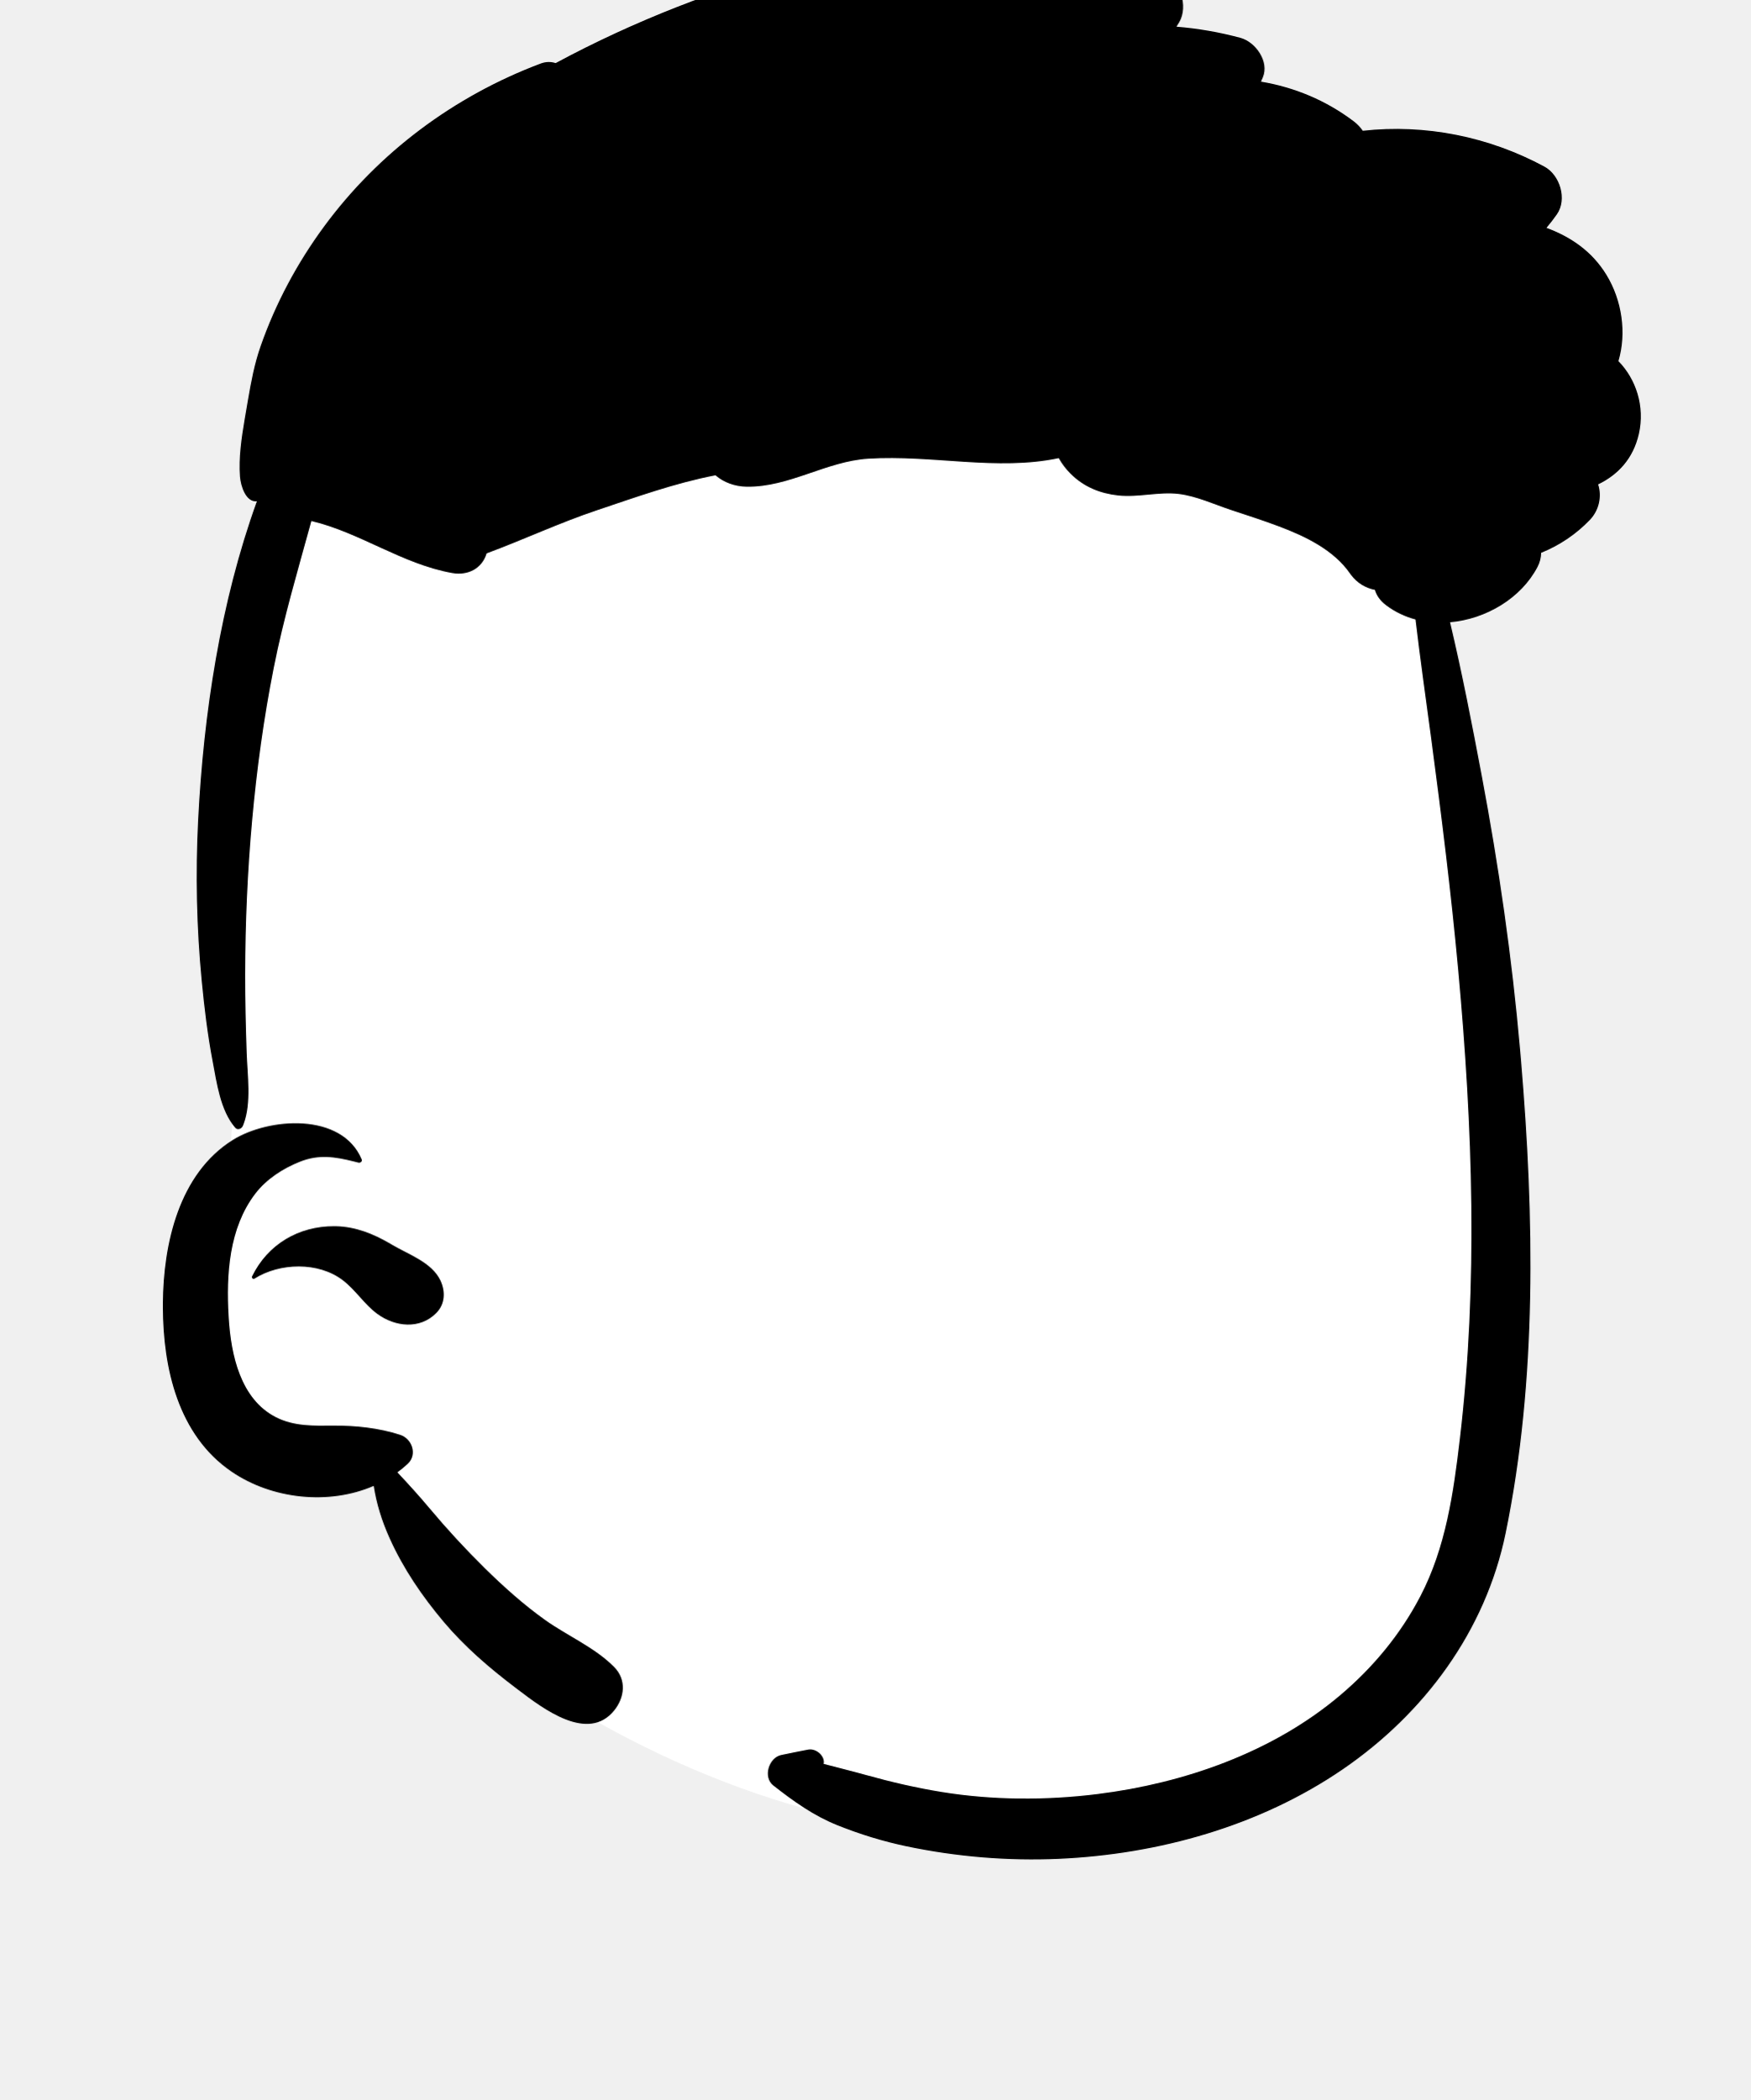
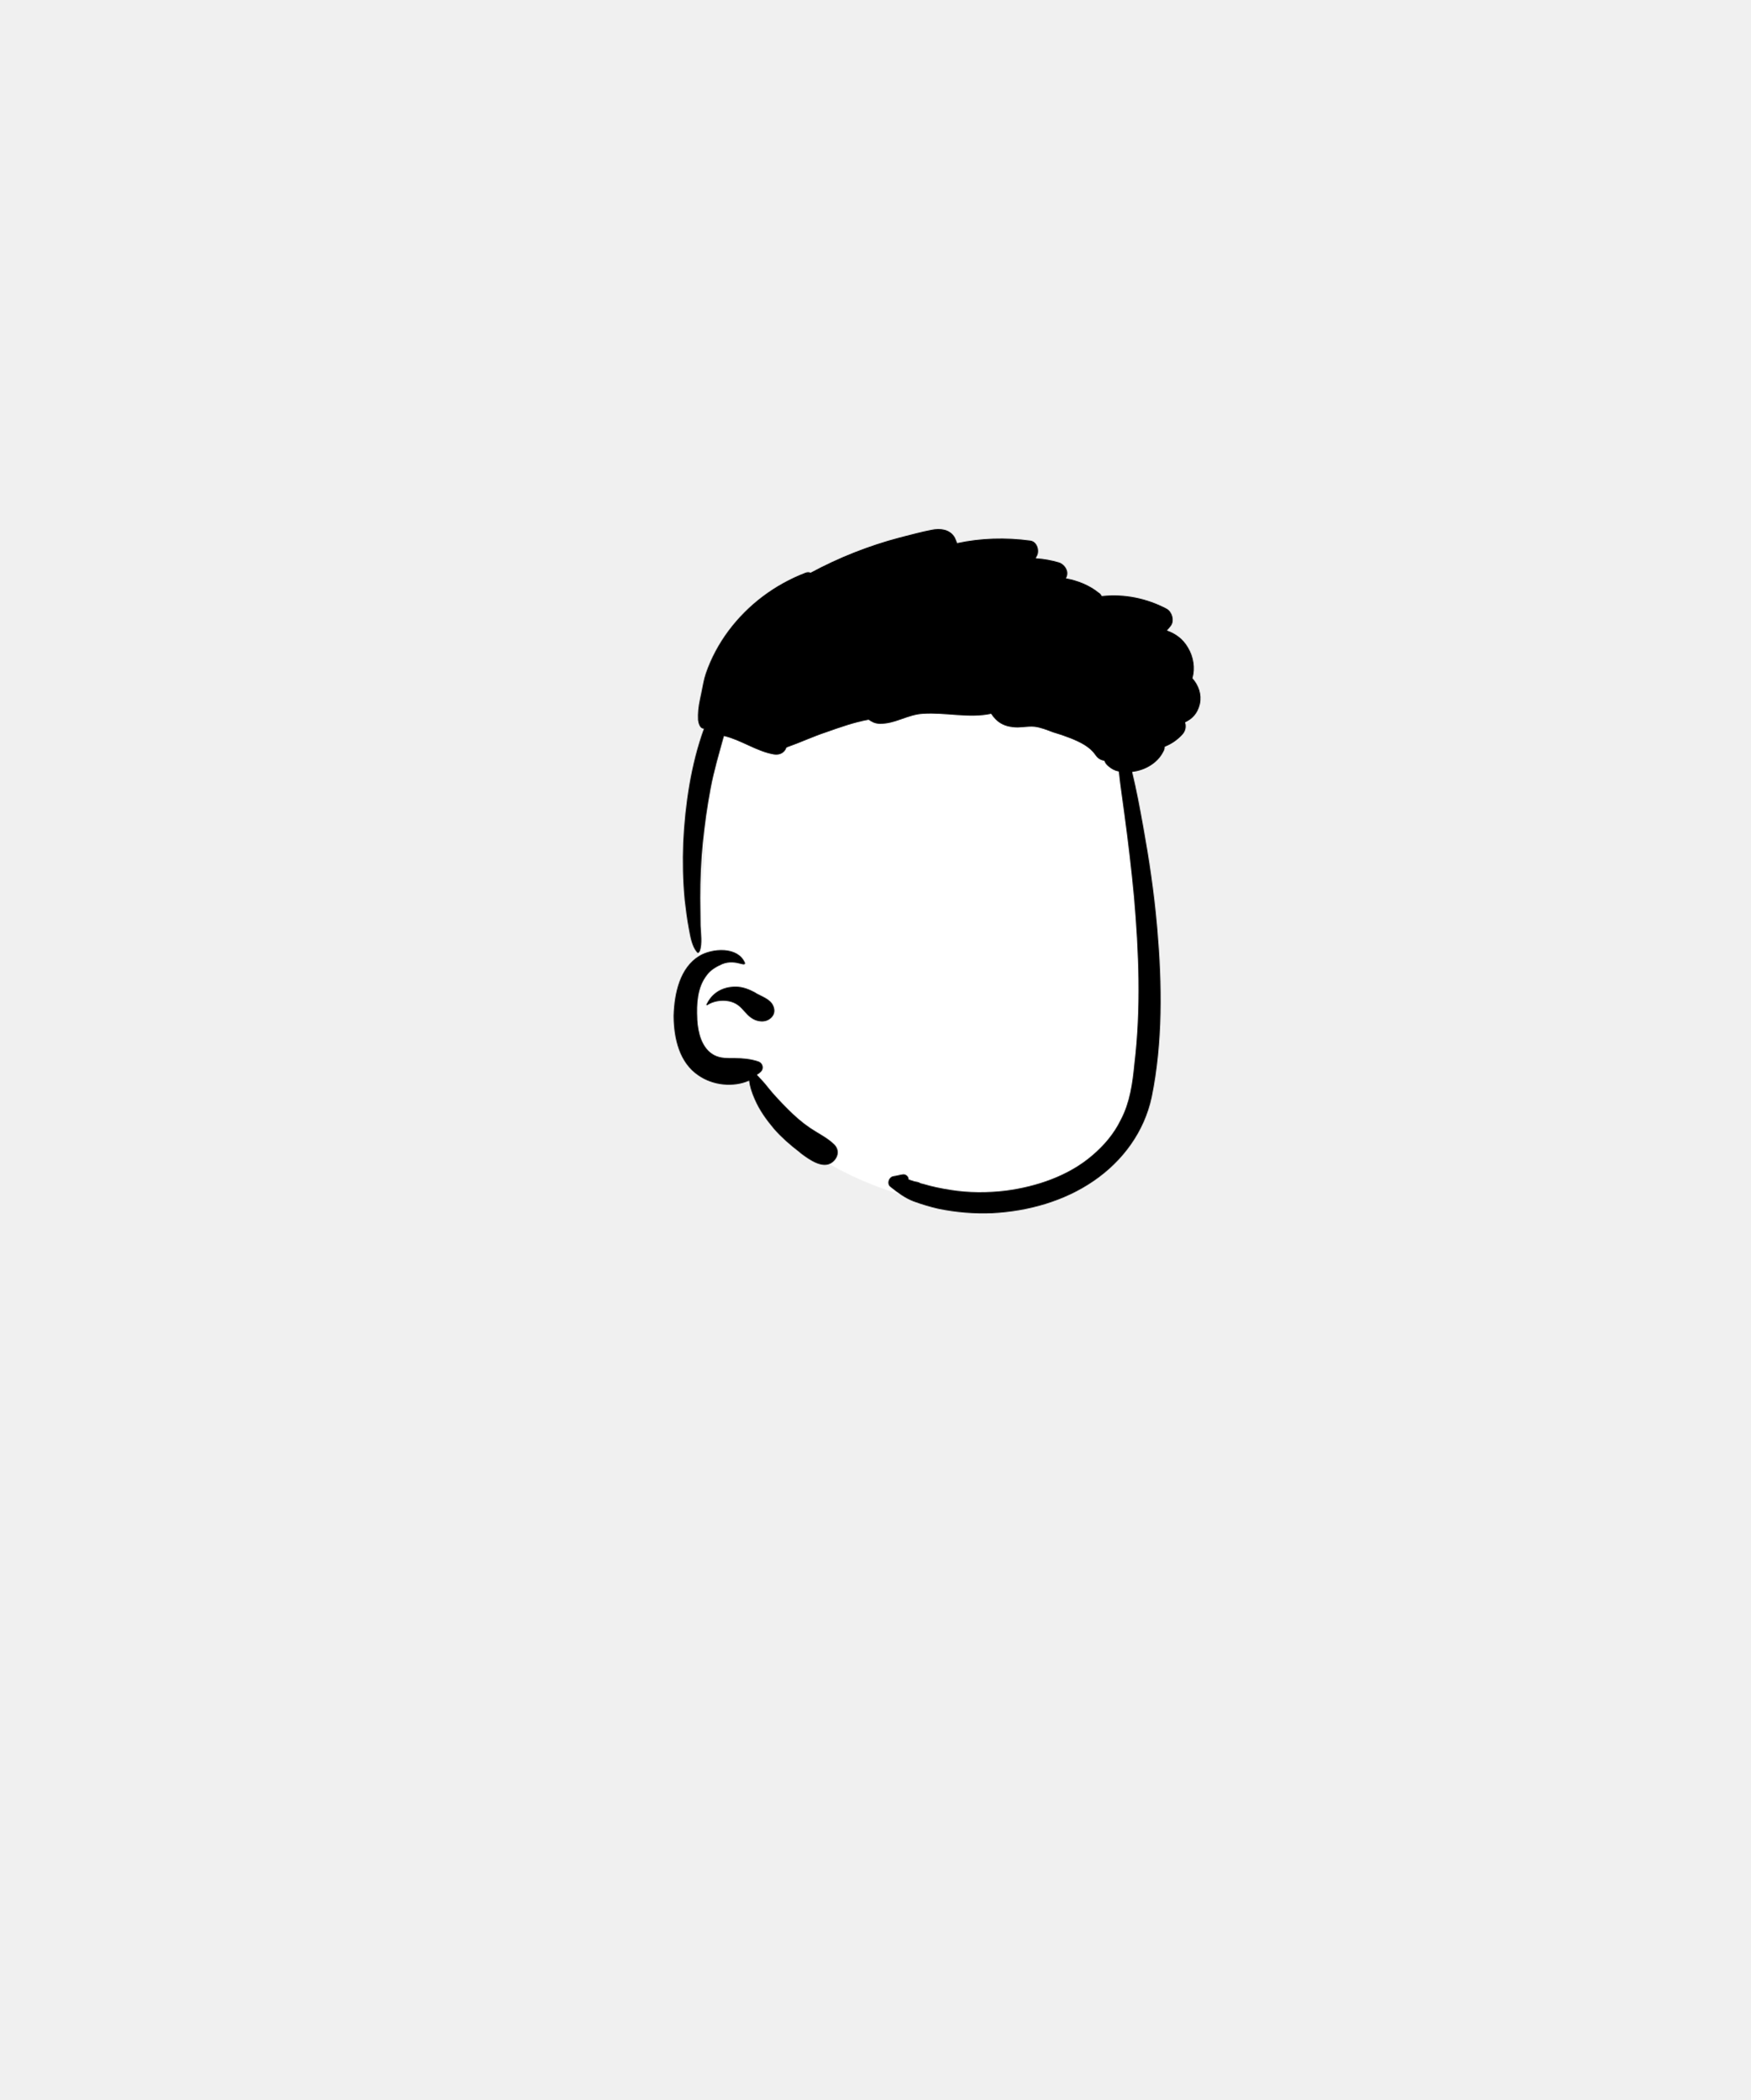
- <svg xmlns="http://www.w3.org/2000/svg" width="473px" height="567px" viewBox="0 0 473 567" version="1.1">
-   <g id="head/mono/Shaved-2" stroke="none" stroke-width="1" fill="none" fill-rule="evenodd">
-     <path d="M388.417,151.809 C381.339,126.313 382.351,123.555 371.802,99.202 C336.822,28.452 103.063,52.141 79.206,122.765 C66.264,161.079 69.304,215.038 65.935,248.261 C64.904,265.876 63.891,283.492 62.842,301.105 C62.48,307.188 62.113,313.27 61.74,319.352 C61.013,331.192 60.306,343.032 59.646,354.876 C55.251,391.362 73.587,395.073 105.038,393.993 C113.353,414.054 126.82,430.8 143.455,444.425 C139.44,455.347 154,461.001 161.854,465.368 C204.587,489.228 257.078,503.783 304.411,490.366 C318.319,486.424 375.753,472.771 393.412,430.505 C402.084,409.749 419.713,302.264 396.465,205.576 L388.417,151.809 Z" id="🎨-Background" fill="#FFFFFF" />
-     <path d="M239.001,-14.494 C245.61,-15.663 253.001,-15.213 256.79,-8.723 C257.61,-7.324 258.13,-5.913 258.38,-4.523 C276.44,-8.583 295.19,-9.023 313.64,-6.363 C319.14,-5.574 321.07,1.756 318.65,5.947 C318.4,6.377 318.15,6.796 317.88,7.207 C323.66,7.676 329.43,8.676 335.15,10.217 C339.22,11.317 343.02,16.587 341.211,20.907 C341.05,21.287 340.88,21.667 340.711,22.046 C349.7,23.557 358.29,27.087 365.8,32.787 C366.7,33.457 367.53,34.327 368.22,35.317 C385.01,33.426 402.3,36.897 417.29,44.997 C421.49,47.266 423.52,53.807 420.67,57.887 C419.78,59.157 418.85,60.367 417.85,61.537 C424.37,63.947 430.14,67.846 434.03,74.197 C438.26,81.087 439.56,89.957 437.29,97.537 C442.03,102.367 444.51,109.766 442.82,117.186 C441.28,123.957 437.13,128.256 431.81,130.837 C432.89,134.137 432.02,137.887 429.57,140.436 C425.81,144.346 421.31,147.346 416.41,149.317 C416.4,150.587 416.08,151.897 415.44,153.117 C411.02,161.596 401.49,167.227 391.8,168.077 C395.06,181.766 397.74,195.627 400.34,209.407 C404.961,233.917 408.54,258.667 410.72,283.516 L410.985,286.589 C414.536,328.637 415.362,372.688 406.81,414.167 C401.36,440.577 384.84,462.837 362.8,477.917 C340.39,493.256 313.01,500.887 286.07,502.096 C272.33,502.707 258.461,501.546 245.001,498.727 C238.61,497.387 232.44,495.487 226.37,493.067 C219.84,490.457 214.461,486.607 208.94,482.277 C206.07,480.027 207.711,474.717 211.11,474.046 C213.54,473.557 215.94,473.027 218.36,472.587 C220.58,472.176 223.001,474.397 222.54,476.447 L227.223,477.653 C228.783,478.055 230.343,478.461 231.899,478.879 L234.23,479.516 C240.86,481.367 247.64,482.926 254.44,484.037 C268.28,486.287 282.68,486.337 296.59,484.587 C319.98,481.657 343.87,473.317 362.06,457.947 C370.98,450.407 378.41,441.477 383.8,431.107 C390.65,417.936 392.72,403.266 394.44,388.697 C399.41,346.567 397.88,304.377 394.02,262.237 C392.1,241.277 389.48,220.357 386.7,199.487 C385.27,188.787 383.73,178.067 382.461,167.327 C379.63,166.567 376.93,165.307 374.51,163.477 C372.87,162.237 371.91,160.796 371.49,159.327 C369.047,158.866 366.705,157.525 365.017,155.258 L364.8,154.957 C360.37,148.546 352.711,144.877 345.62,142.207 C341.32,140.587 336.94,139.176 332.58,137.737 C328.04,136.227 323.24,133.997 318.47,133.417 C313.06,132.777 307.61,134.407 302.15,133.827 C297.19,133.287 292.82,131.506 289.251,127.947 C288.001,126.707 286.92,125.277 286.06,123.737 C269.41,127.296 251.92,122.807 234.62,123.887 C223.24,124.607 213.2,131.647 201.7,131.457 C198.56,131.407 195.52,130.307 193.31,128.377 C182.461,130.447 171.43,134.426 161.23,137.846 C151.15,141.227 141.45,145.777 131.49,149.467 C131.48,149.477 131.48,149.477 131.48,149.487 C130.18,153.697 126.3,155.516 122.17,154.777 C108.66,152.367 97.28,143.846 84.13,140.727 C80.51,153.917 76.62,166.936 73.961,180.387 C71.27,193.957 69.38,207.707 68.13,221.487 C66.87,235.317 66.27,249.287 66.24,263.167 C66.23,270.247 66.41,277.346 66.65,284.426 C66.845,290.358 67.975,297.857 65.832,303.562 L65.64,304.046 L65.63,304.046 C65.37,304.877 64.2,305.377 63.54,304.607 C59.51,299.926 58.55,292.477 57.43,286.596 C56.07,279.457 55.2,272.247 54.501,265.016 C53.1,250.506 52.79,236.057 53.53,221.487 C54.98,192.807 59.58,162.516 69.4,135.407 C66.38,135.686 65.03,131.237 64.83,128.727 C64.448,123.683 65.238,118.33 66.094,113.271 L66.99,108.033 C67.838,103.09 68.737,98.275 70.42,93.467 C74.461,81.926 80.27,71.087 87.51,61.237 C102.28,41.147 122.751,25.936 146.06,17.167 C147.52,16.617 148.9,16.627 150.12,17.046 C171.33,5.617 194.13,-3.183 217.29,-9.443 C224.45,-11.373 231.7,-13.193 239.001,-14.494 Z M62.861,307.937 C72.491,301.897 92.361,300.317 97.731,313.187 C97.951,313.707 97.331,314.166 96.871,314.046 L95.557,313.715 C90.509,312.464 86.147,311.745 80.971,313.817 C76.421,315.637 72.001,318.486 68.991,322.406 C61.875,331.677 61.104,344.269 61.767,355.514 L61.801,356.058 C62.421,365.926 64.951,377.947 74.601,382.827 C79.491,385.296 84.781,385.116 90.091,385.077 C96.141,385.036 102.321,385.697 108.101,387.558 C111.331,388.596 112.851,392.877 110.171,395.387 C109.281,396.217 108.351,396.997 107.371,397.697 C110.301,400.817 113.181,403.978 115.971,407.308 C120.701,412.957 125.731,418.416 130.981,423.587 C136.061,428.577 141.441,433.406 147.241,437.546 C153.341,441.887 160.641,444.937 165.921,450.257 C169.361,453.717 168.771,458.546 165.921,462.046 C158.845,470.745 146.803,461.601 140.038,456.457 L139.221,455.837 C132.191,450.517 125.511,444.776 119.821,438.017 C114.021,431.116 109.001,423.776 105.291,415.546 C103.111,410.707 101.721,406.137 100.971,401.358 C88.811,406.637 73.481,404.957 62.581,397.526 C48.111,387.666 44.051,369.567 44,353.046 L44.001,352.067 C44.108,336.009 48.327,317.05 62.861,307.937 Z M90.294,331.212 L90.74,331.217 C96.096,331.333 100.872,333.262 105.421,335.919 L105.89,336.197 C110.31,338.827 116.65,340.936 118.99,345.857 C120.39,348.827 120.29,352.227 117.85,354.686 C113.43,359.147 106.76,358.407 101.98,354.926 C98.41,352.317 96.06,348.407 92.56,345.766 C85.98,340.787 75.6,341.067 68.751,345.377 C68.33,345.647 67.921,345.137 68.11,344.737 C72.317,336.129 80.653,331.178 90.294,331.212 L90.294,331.212 Z" id="🖍-Ink" fill="#000000" />
+ <svg xmlns="http://www.w3.org/2000/svg" version="1.1" id="圖層_1" x="0px" y="0px" viewBox="0 0 473 567" style="enable-background:new 0 0 473 567;" xml:space="preserve">
+   <style type="text/css">
+ 	.st0{fill-rule:evenodd;clip-rule:evenodd;fill:#FFFFFF;}
+ 	.st1{fill-rule:evenodd;clip-rule:evenodd;}
+ </style>
+   <g id="head_x2F_mono_x2F_Shaved-2">
+     <path id="_xD83C__xDFA8_-Background" class="st0" d="M305,202.5c-2.6-9.1-2.1-10.1-6-18.7c-12.5-25.2-95.8-16.7-104.4,8.4   c-4.6,13.7-3.5,32.9-4.7,44.7c-0.4,6.3-0.7,12.5-1.1,18.9c-0.1,2.2-0.2,4.3-0.4,6.6c-0.2,4.2-0.5,8.4-0.7,12.7   c-1.5,13,4.9,14.3,16.2,13.9c2.9,7.1,7.7,13.1,13.7,18c-1.4,3.9,3.7,5.9,6.6,7.5c15.2,8.6,34,13.7,50.8,8.9   c4.9-1.4,25.4-6.3,31.7-21.3c3-7.4,9.4-45.7,1.1-80.2L305,202.5z" />
+     <path id="_xD83D__xDD8D_-Ink" class="st1" d="M251.7,143.1c2.3-0.5,5-0.2,6.3,2.1c0.2,0.5,0.5,1.1,0.6,1.5   c6.4-1.4,13.1-1.6,19.7-0.7c2,0.2,2.7,2.9,1.8,4.3c-0.1,0.1-0.2,0.4-0.2,0.5c2.1,0.1,4.1,0.5,6.2,1.1c1.4,0.4,2.8,2.2,2.1,3.9   c0,0.1-0.1,0.2-0.2,0.4c3.2,0.6,6.3,1.8,8.9,3.9c0.4,0.2,0.6,0.6,0.8,0.9c6-0.7,12.2,0.6,17.5,3.4c1.5,0.8,2.2,3.2,1.2,4.6   c-0.4,0.5-0.7,0.9-1.1,1.3c2.3,0.8,4.3,2.2,5.7,4.6c1.5,2.5,2,5.6,1.2,8.3c1.6,1.8,2.6,4.3,2,7c-0.6,2.5-2,4-4,4.9   c0.4,1.2,0.1,2.5-0.8,3.4c-1.3,1.4-2.9,2.5-4.7,3.2c0,0.5-0.1,0.9-0.4,1.4c-1.5,3-4.9,5-8.4,5.4c1.2,4.9,2.1,9.8,3,14.8   c1.6,8.8,2.9,17.6,3.7,26.5l0.1,1.1c1.3,15,1.5,30.7-1.5,45.4c-2,9.4-7.8,17.3-15.7,22.7c-8,5.5-17.8,8.2-27.4,8.7   c-4.9,0.2-9.8-0.2-14.6-1.2c-2.2-0.5-4.5-1.2-6.7-2c-2.3-0.9-4.2-2.3-6.2-3.9c-1.1-0.8-0.5-2.7,0.8-2.9c0.8-0.1,1.8-0.4,2.6-0.5   c0.8-0.1,1.6,0.7,1.5,1.4l1.6,0.5c0.6,0.1,1.2,0.2,1.6,0.5l0.8,0.2c2.3,0.7,4.8,1.2,7.3,1.6c4.9,0.8,10.1,0.8,15,0.2   c8.3-1.1,16.9-4,23.3-9.5c3.2-2.7,5.9-5.9,7.7-9.6c2.5-4.7,3.2-10,3.7-15.1c1.8-15,1.2-30.1-0.1-45.1c-0.7-7.5-1.6-15-2.6-22.4   c-0.5-3.9-1.1-7.6-1.5-11.5c-1.1-0.2-2-0.7-2.8-1.4c-0.6-0.5-0.9-0.9-1.1-1.5c-0.8-0.1-1.8-0.6-2.3-1.4l-0.1-0.1   c-1.5-2.3-4.3-3.6-6.8-4.6c-1.5-0.6-3-1.1-4.7-1.6c-1.6-0.6-3.3-1.3-5-1.5c-1.9-0.2-3.9,0.4-5.9,0.1c-1.8-0.2-3.3-0.8-4.6-2.1   c-0.5-0.5-0.8-0.9-1.2-1.5c-6,1.3-12.2-0.4-18.4,0c-4.1,0.2-7.6,2.8-11.7,2.7c-1.2,0-2.2-0.5-3-1.1c-3.9,0.7-7.8,2.1-11.5,3.4   c-3.6,1.2-7,2.8-10.7,4.1l0,0c-0.5,1.5-1.9,2.1-3.3,1.9c-4.8-0.8-8.9-3.9-13.6-5c-1.3,4.7-2.7,9.4-3.6,14.2s-1.6,9.7-2.1,14.6   c-0.5,4.9-0.7,10-0.7,14.9c0,2.6,0.1,5,0.1,7.6c0.1,2.1,0.5,4.8-0.2,6.8l-0.1,0.1l0,0c-0.1,0.4-0.5,0.5-0.7,0.2   c-1.4-1.6-1.8-4.3-2.2-6.4c-0.5-2.6-0.8-5.2-1.1-7.7c-0.5-5.2-0.6-10.3-0.4-15.6c0.5-10.2,2.1-21.1,5.6-30.7   c-1.1,0.1-1.5-1.5-1.6-2.3c-0.1-1.8,0.1-3.7,0.5-5.5l0.4-1.9c0.4-1.8,0.6-3.5,1.2-5.2c1.4-4.1,3.5-8,6.1-11.5   c5.3-7.1,12.5-12.5,20.8-15.7c0.5-0.2,1.1-0.2,1.4,0c7.6-4.1,15.7-7.3,24-9.5C246.5,144.3,249.1,143.6,251.7,143.1z M188.9,258.2   c3.4-2.1,10.5-2.7,12.4,1.9c0.1,0.2-0.1,0.4-0.4,0.4l-0.5-0.1c-1.8-0.5-3.4-0.7-5.2,0c-1.6,0.7-3.2,1.6-4.2,3   c-2.6,3.3-2.8,7.8-2.6,11.8v0.2c0.2,3.5,1.2,7.8,4.6,9.6c1.8,0.9,3.6,0.8,5.5,0.8c2.1,0,4.3,0.2,6.4,0.9c1.2,0.4,1.6,1.9,0.7,2.8   c-0.4,0.4-0.7,0.6-1.1,0.8c1.1,1.2,2.1,2.2,3,3.4c1.6,2,3.5,4,5.4,5.9c1.8,1.8,3.7,3.5,5.9,5c2.2,1.5,4.8,2.7,6.7,4.6   c1.2,1.3,1.1,2.9,0,4.2c-2.6,3-6.8-0.1-9.3-2l-0.2-0.2c-2.5-1.9-4.9-4-6.9-6.3c-2.1-2.5-3.9-5-5.2-8c-0.8-1.8-1.3-3.4-1.5-5   c-4.3,1.9-9.8,1.3-13.7-1.4c-5.2-3.5-6.6-10-6.7-15.8v-0.4C182.2,268.2,183.7,261.4,188.9,258.2z M198.7,266.5h0.1   c1.9,0,3.6,0.7,5.3,1.6l0.1,0.1c1.5,0.9,3.9,1.6,4.7,3.4c0.5,1.1,0.5,2.2-0.4,3.2c-1.5,1.6-4,1.3-5.6,0.1c-1.3-0.9-2.1-2.3-3.4-3.3   c-2.3-1.8-6.1-1.6-8.4-0.1c-0.1,0.1-0.4-0.1-0.2-0.2C192.3,268.2,195.2,266.5,198.7,266.5L198.7,266.5z" />
  </g>
</svg>
